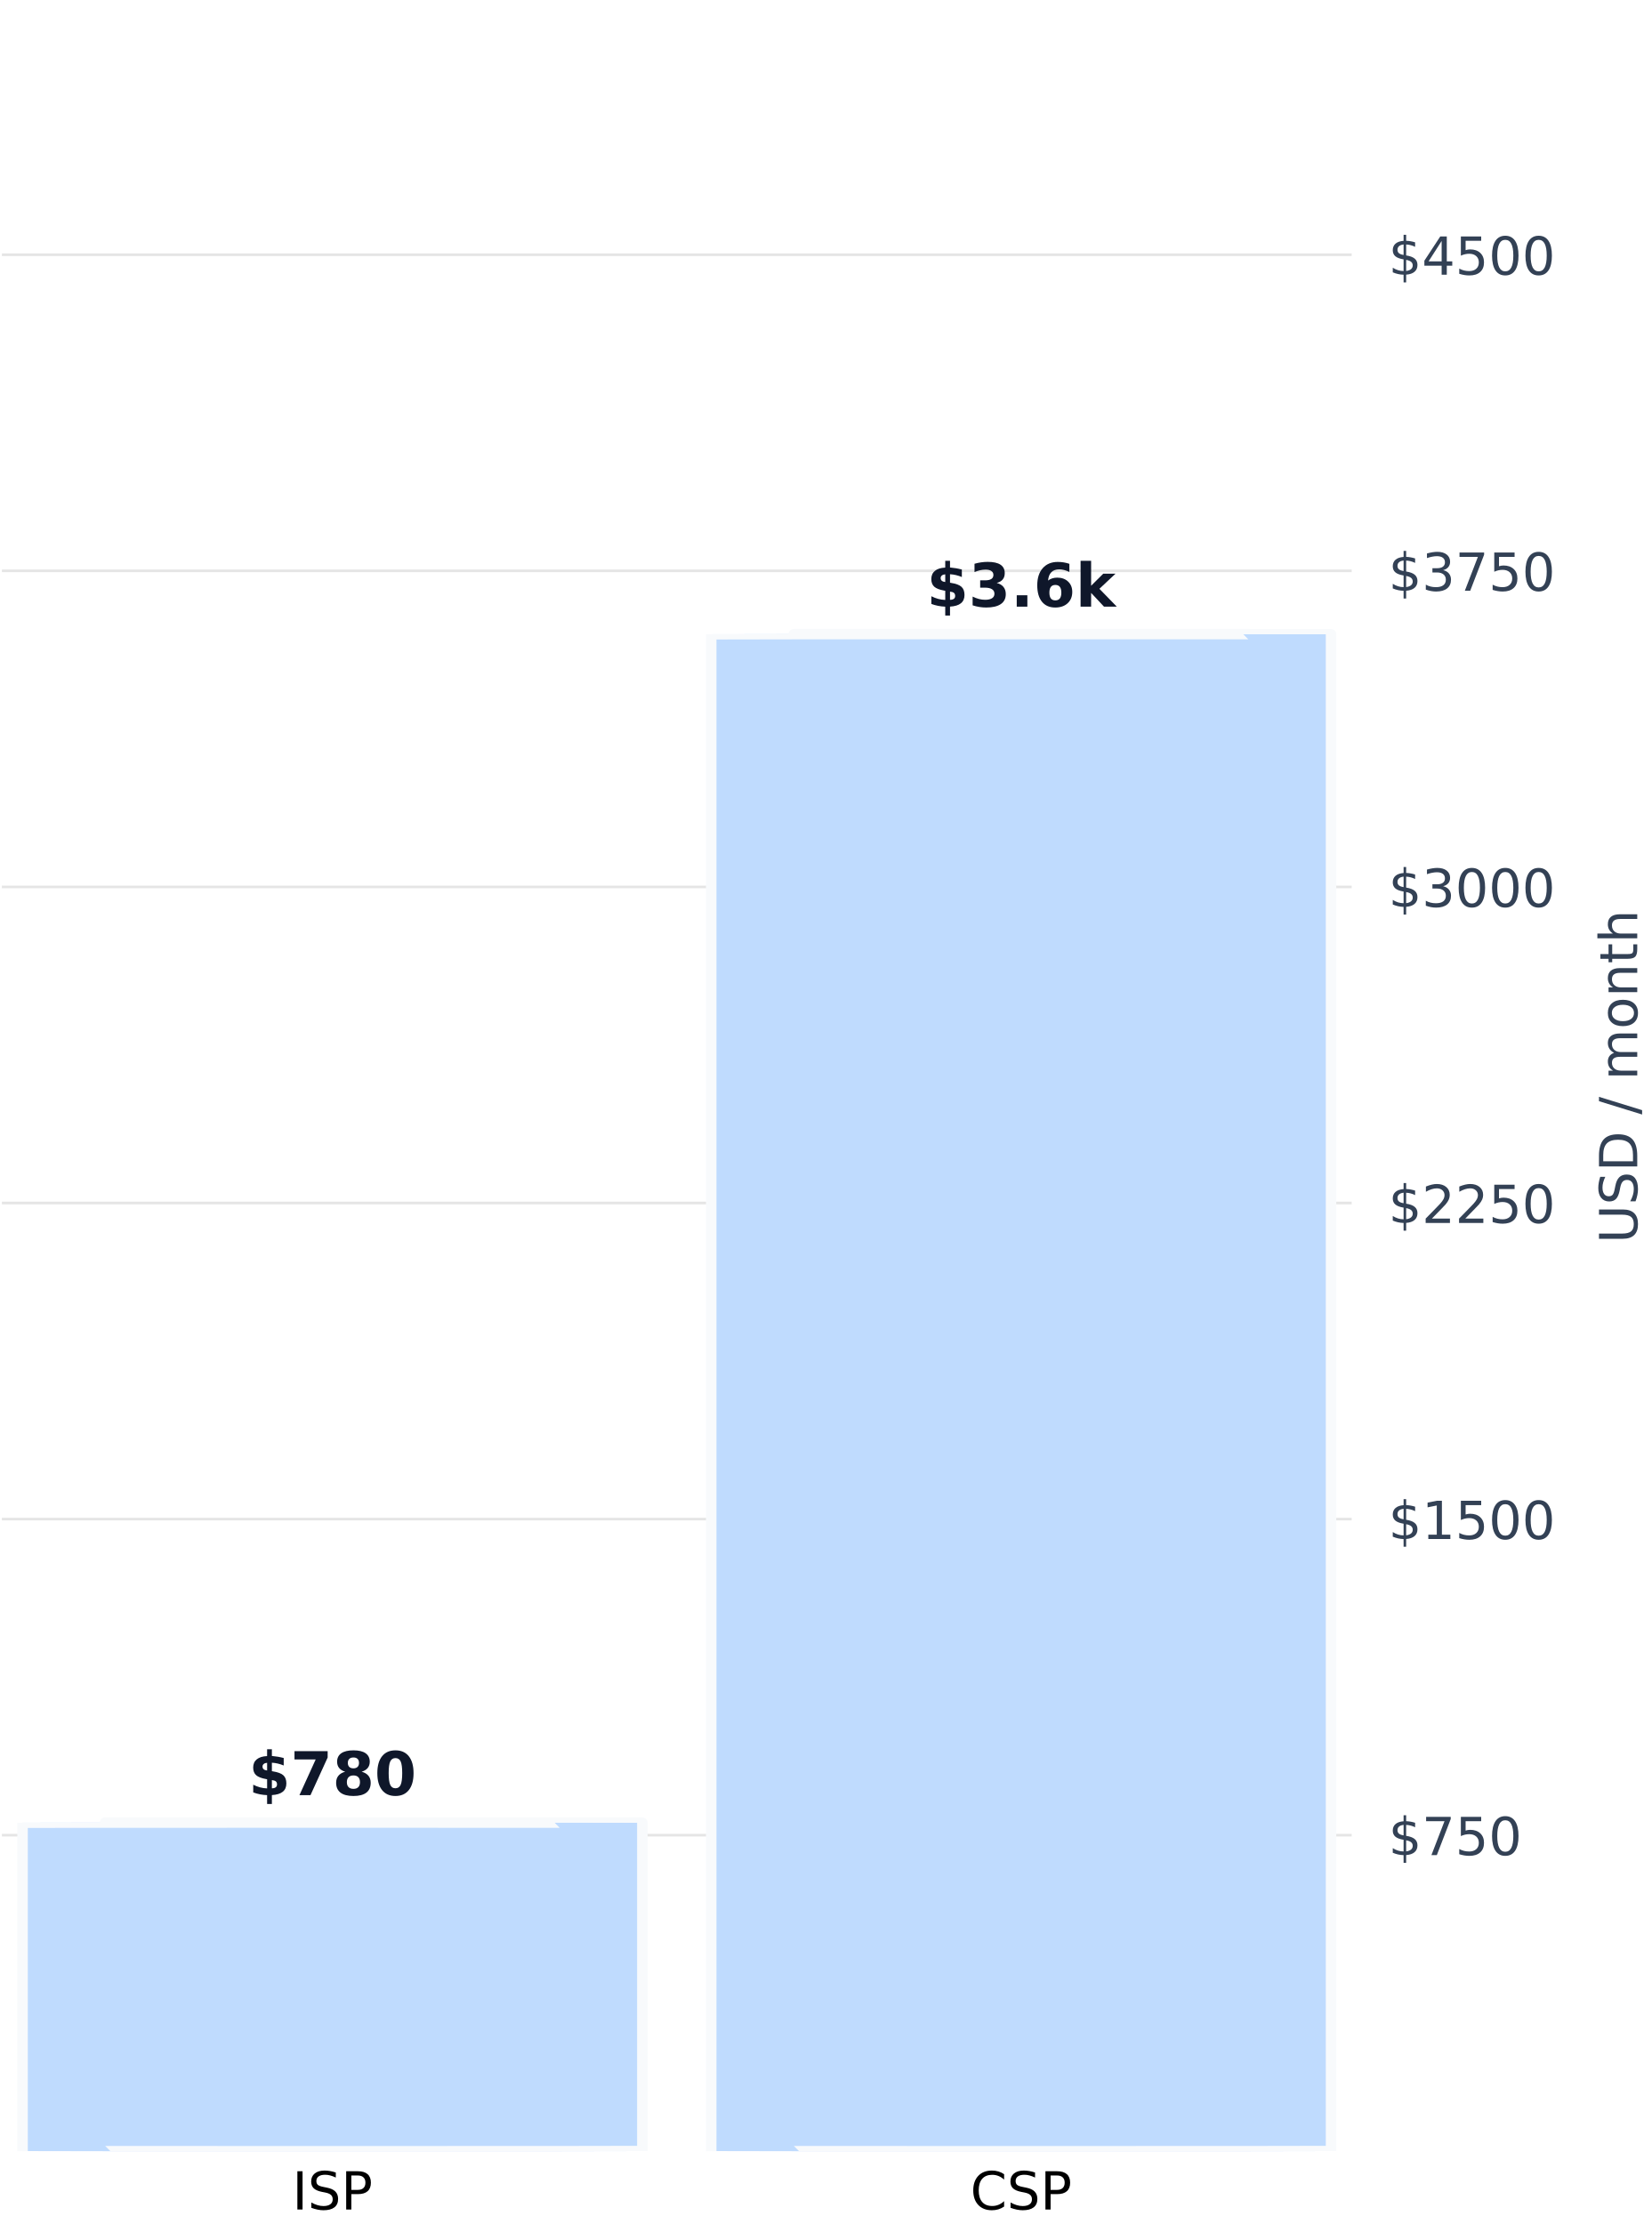
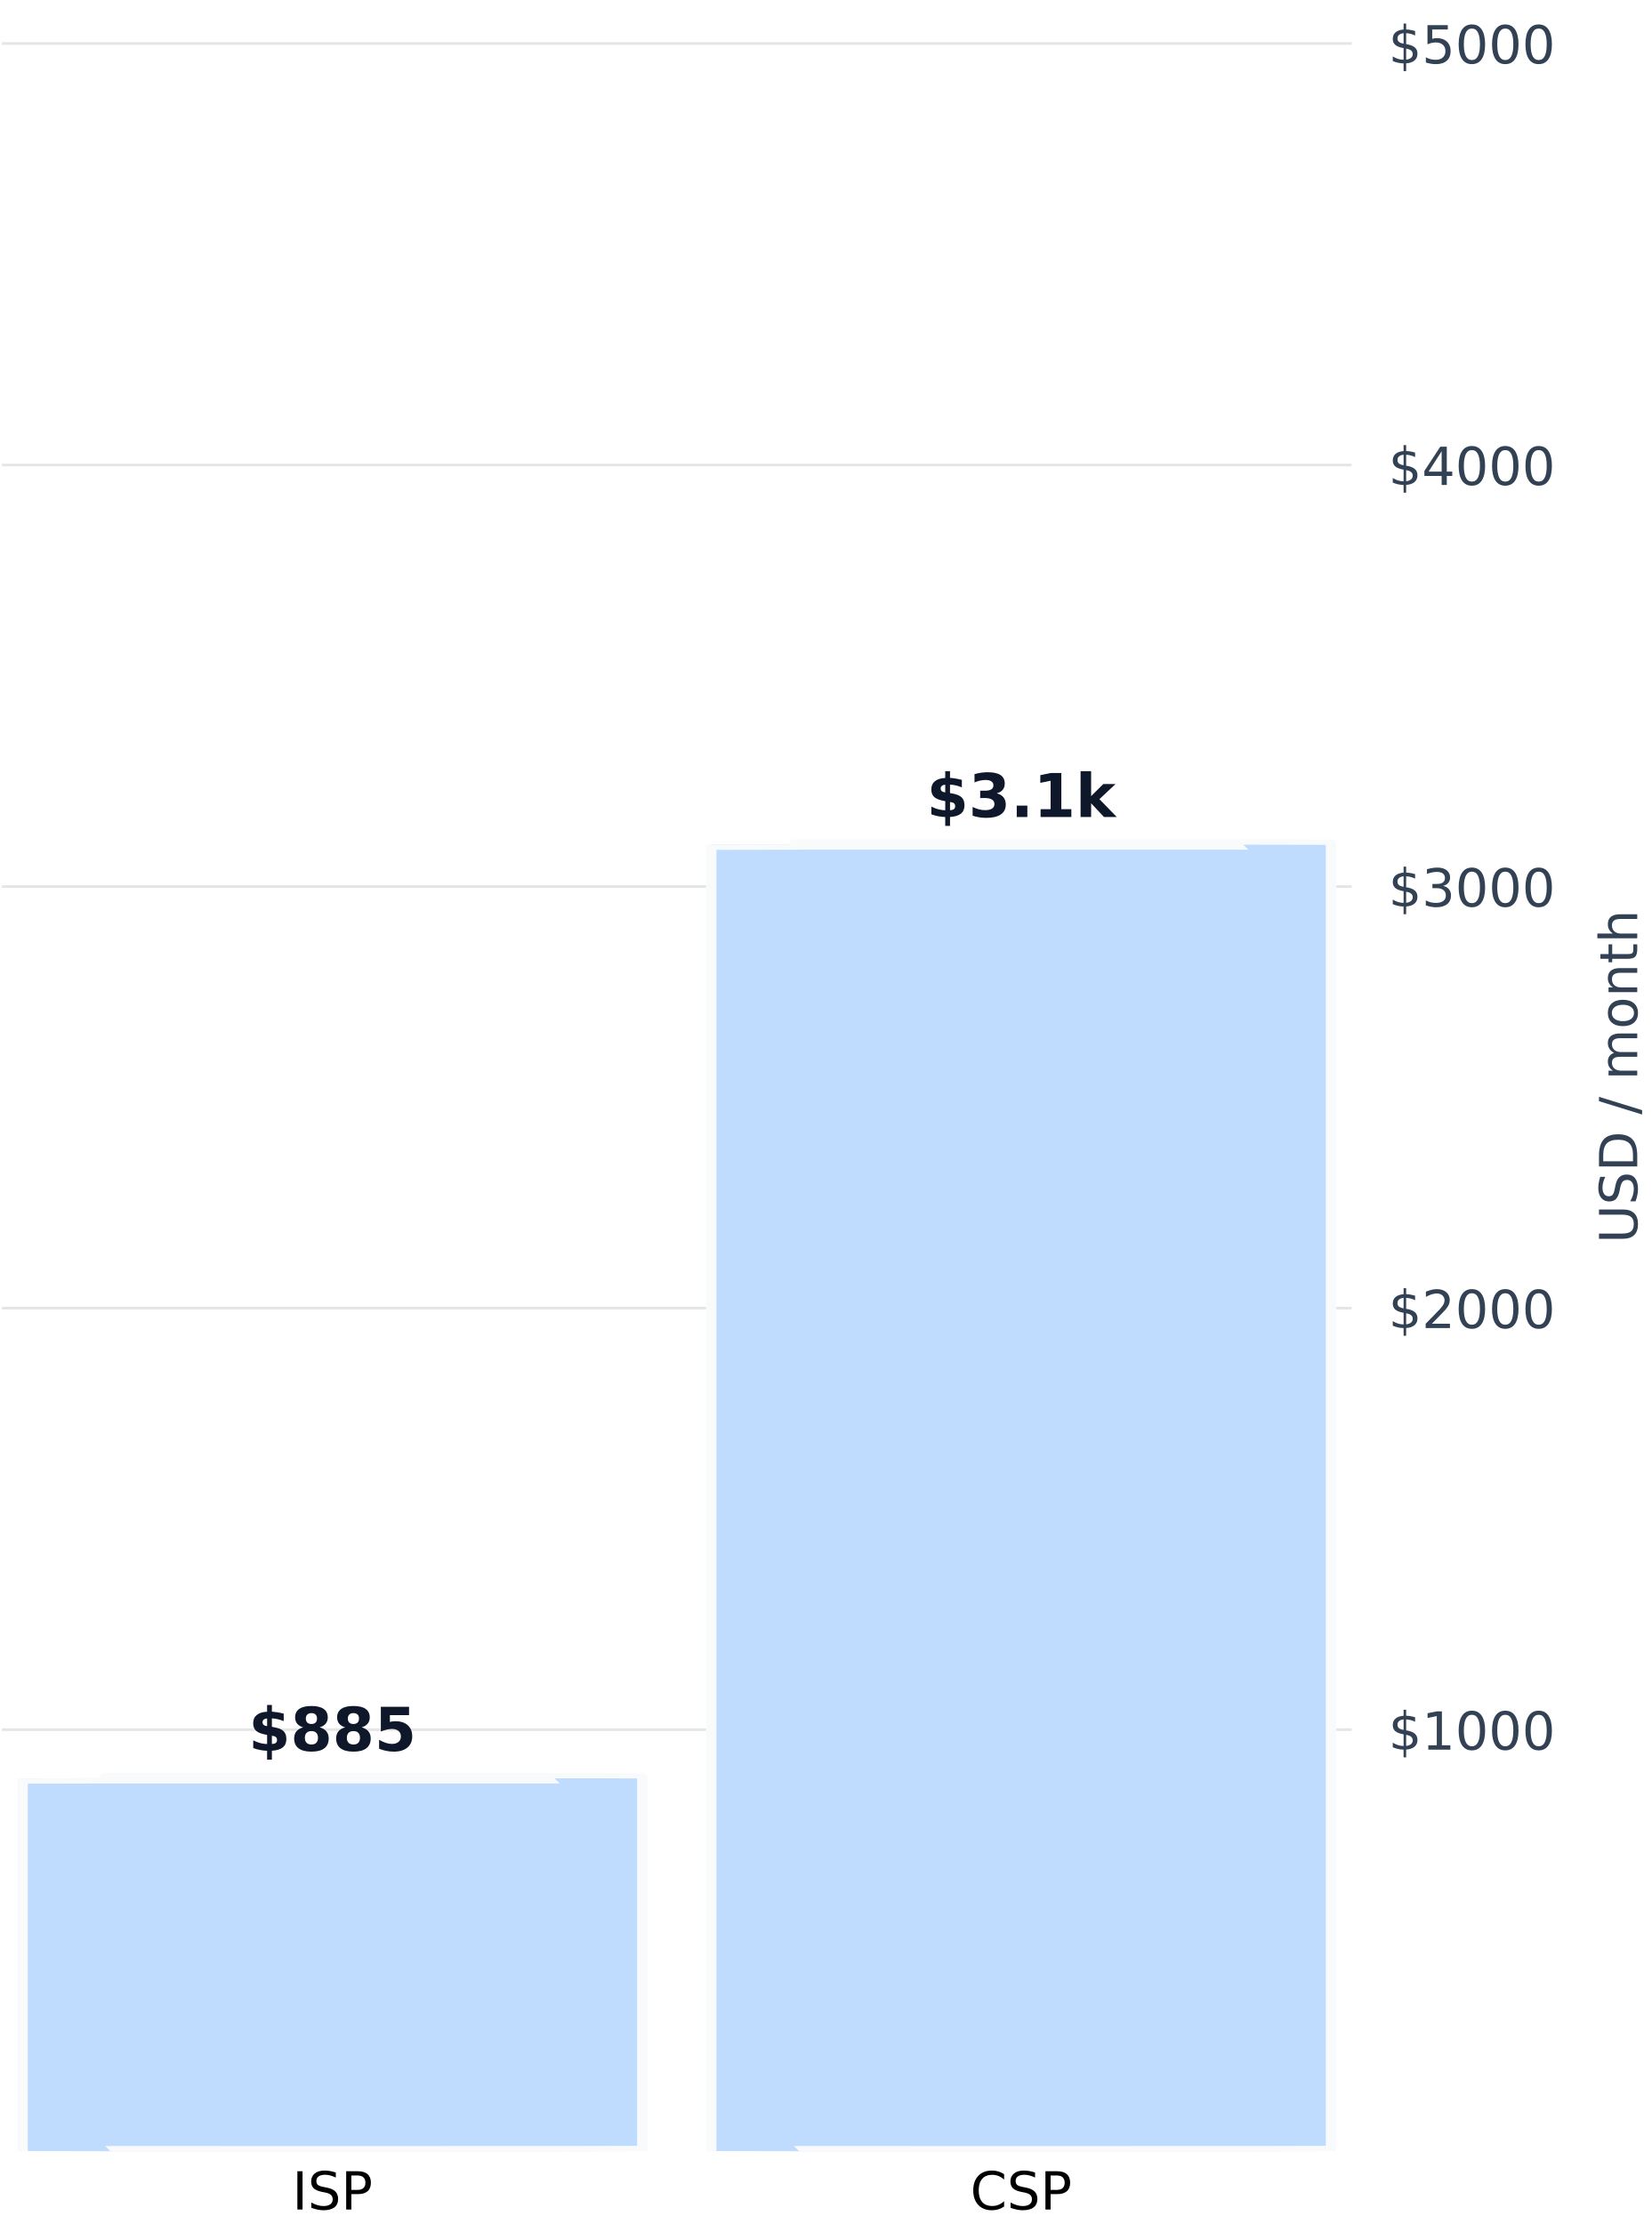
<svg xmlns="http://www.w3.org/2000/svg" xmlns:xlink="http://www.w3.org/1999/xlink" width="314.717pt" height="423.756pt" viewBox="0 0 314.717 423.756" version="1.1">
  <defs>
    <style type="text/css">*{stroke-linejoin: round; stroke-linecap: butt}</style>
  </defs>
  <g id="figure_1">
    <g id="patch_1">
      <path d="M 0 423.756  L 314.717 423.756  L 314.717 0  L 0 0  L 0 423.756  z " style="fill: none; opacity: 0" />
    </g>
    <g id="axes_1">
      <g id="patch_2">
        <path d="M 0.36 409.896  L 257.544 409.896  L 257.544 0.36  L 0.36 0.36  L 0.36 409.896  z " style="fill: none" />
      </g>
      <g id="matplotlib.axis_1">
        <g id="xtick_1">
          <g id="line2d_1" />
          <g id="text_1">
            <g transform="translate(55.67977 420.9937) scale(0.1 -0.1)">
              <defs>
                <path id="DejaVuSans-2c" d="M 628 4666  L 1259 4666  L 1259 0  L 628 0  L 628 4666  z " transform="scale(0.015625)" />
                <path id="DejaVuSans-36" d="M 3425 4513  L 3425 3897  Q 3066 4069 2747 4153  Q 2428 4238 2131 4238  Q 1616 4238 1336 4038  Q 1056 3838 1056 3469  Q 1056 3159 1242 3001  Q 1428 2844 1947 2747  L 2328 2669  Q 3034 2534 3370 2195  Q 3706 1856 3706 1288  Q 3706 609 3251 259  Q 2797 -91 1919 -91  Q 1588 -91 1214 -16  Q 841 59 441 206  L 441 856  Q 825 641 1194 531  Q 1563 422 1919 422  Q 2459 422 2753 634  Q 3047 847 3047 1241  Q 3047 1584 2836 1778  Q 2625 1972 2144 2069  L 1759 2144  Q 1053 2284 737 2584  Q 422 2884 422 3419  Q 422 4038 858 4394  Q 1294 4750 2059 4750  Q 2388 4750 2728 4690  Q 3069 4631 3425 4513  z " transform="scale(0.015625)" />
                <path id="DejaVuSans-33" d="M 1259 4147  L 1259 2394  L 2053 2394  Q 2494 2394 2734 2622  Q 2975 2850 2975 3272  Q 2975 3691 2734 3919  Q 2494 4147 2053 4147  L 1259 4147  z M 628 4666  L 2053 4666  Q 2838 4666 3239 4311  Q 3641 3956 3641 3272  Q 3641 2581 3239 2228  Q 2838 1875 2053 1875  L 1259 1875  L 1259 0  L 628 0  L 628 4666  z " transform="scale(0.015625)" />
              </defs>
              <use xlink:href="#DejaVuSans-2c" />
              <use xlink:href="#DejaVuSans-36" transform="translate(29.5 0)" />
              <use xlink:href="#DejaVuSans-33" transform="translate(92.98438 0)" />
            </g>
          </g>
        </g>
        <g id="xtick_2">
          <g id="line2d_2" />
          <g id="text_2">
            <g transform="translate(184.8797 420.9937) scale(0.1 -0.1)">
              <defs>
                <path id="DejaVuSans-26" d="M 4122 4306  L 4122 3641  Q 3803 3938 3442 4084  Q 3081 4231 2675 4231  Q 1875 4231 1450 3742  Q 1025 3253 1025 2328  Q 1025 1406 1450 917  Q 1875 428 2675 428  Q 3081 428 3442 575  Q 3803 722 4122 1019  L 4122 359  Q 3791 134 3420 21  Q 3050 -91 2638 -91  Q 1578 -91 968 557  Q 359 1206 359 2328  Q 359 3453 968 4101  Q 1578 4750 2638 4750  Q 3056 4750 3426 4639  Q 3797 4528 4122 4306  z " transform="scale(0.015625)" />
              </defs>
              <use xlink:href="#DejaVuSans-26" />
              <use xlink:href="#DejaVuSans-36" transform="translate(69.82812 0)" />
              <use xlink:href="#DejaVuSans-33" transform="translate(133.3125 0)" />
            </g>
          </g>
        </g>
      </g>
      <g id="matplotlib.axis_2">
        <g id="ytick_1">
          <g id="line2d_3">
-             <path d="M 0.36 349.67  L 257.544 349.67  " clip-path="url(#pee23ef750a)" style="fill: none; stroke: #808080; stroke-opacity: 0.2; stroke-width: 0.5; stroke-linecap: square" />
+             <path d="M 0.36 329.573  L 257.544 329.573  " clip-path="url(#p323d48c8b5)" style="fill: none; stroke: #808080; stroke-opacity: 0.2; stroke-width: 0.5; stroke-linecap: square" />
          </g>
          <g id="text_3">
-             <g style="fill: #334155" transform="translate(264.544 353.4693) scale(0.1 -0.1)">
+             <g style="fill: #334155" transform="translate(264.544 333.372) scale(0.1 -0.1)">
              <defs>
                <path id="DejaVuSans-7" d="M 2163 -941  L 1850 -941  L 1847 0  Q 1519 6 1191 76  Q 863 147 531 288  L 531 850  Q 850 650 1176 548  Q 1503 447 1850 444  L 1850 1869  Q 1159 1981 845 2250  Q 531 2519 531 2988  Q 531 3497 872 3790  Q 1213 4084 1850 4128  L 1850 4863  L 2163 4863  L 2163 4138  Q 2453 4125 2725 4076  Q 2997 4028 3256 3944  L 3256 3397  Q 2997 3528 2723 3600  Q 2450 3672 2163 3684  L 2163 2350  Q 2872 2241 3206 1959  Q 3541 1678 3541 1191  Q 3541 663 3186 358  Q 2831 53 2163 6  L 2163 -941  z M 1850 2406  L 1850 3688  Q 1488 3647 1297 3481  Q 1106 3316 1106 3041  Q 1106 2772 1282 2622  Q 1459 2472 1850 2406  z M 2163 1806  L 2163 453  Q 2559 506 2761 678  Q 2963 850 2963 1131  Q 2963 1406 2770 1568  Q 2578 1731 2163 1806  z " transform="scale(0.015625)" />
-                 <path id="DejaVuSans-1a" d="M 525 4666  L 3525 4666  L 3525 4397  L 1831 0  L 1172 0  L 2766 4134  L 525 4134  L 525 4666  z " transform="scale(0.015625)" />
-                 <path id="DejaVuSans-18" d="M 691 4666  L 3169 4666  L 3169 4134  L 1269 4134  L 1269 2991  Q 1406 3038 1543 3061  Q 1681 3084 1819 3084  Q 2600 3084 3056 2656  Q 3513 2228 3513 1497  Q 3513 744 3044 326  Q 2575 -91 1722 -91  Q 1428 -91 1123 -41  Q 819 9 494 109  L 494 744  Q 775 591 1075 516  Q 1375 441 1709 441  Q 2250 441 2565 725  Q 2881 1009 2881 1497  Q 2881 1984 2565 2268  Q 2250 2553 1709 2553  Q 1456 2553 1204 2497  Q 953 2441 691 2322  L 691 4666  z " transform="scale(0.015625)" />
+                 <path id="DejaVuSans-14" d="M 794 531  L 1825 531  L 1825 4091  L 703 3866  L 703 4441  L 1819 4666  L 2450 4666  L 2450 531  L 3481 531  L 3481 0  L 794 0  L 794 531  z " transform="scale(0.015625)" />
                <path id="DejaVuSans-13" d="M 2034 4250  Q 1547 4250 1301 3770  Q 1056 3291 1056 2328  Q 1056 1369 1301 889  Q 1547 409 2034 409  Q 2525 409 2770 889  Q 3016 1369 3016 2328  Q 3016 3291 2770 3770  Q 2525 4250 2034 4250  z M 2034 4750  Q 2819 4750 3233 4129  Q 3647 3509 3647 2328  Q 3647 1150 3233 529  Q 2819 -91 2034 -91  Q 1250 -91 836 529  Q 422 1150 422 2328  Q 422 3509 836 4129  Q 1250 4750 2034 4750  z " transform="scale(0.015625)" />
              </defs>
              <use xlink:href="#DejaVuSans-7" />
-               <use xlink:href="#DejaVuSans-1a" transform="translate(63.625 0)" />
-               <use xlink:href="#DejaVuSans-18" transform="translate(127.25 0)" />
+               <use xlink:href="#DejaVuSans-14" transform="translate(63.625 0)" />
+               <use xlink:href="#DejaVuSans-13" transform="translate(127.25 0)" />
              <use xlink:href="#DejaVuSans-13" transform="translate(190.875 0)" />
+               <use xlink:href="#DejaVuSans-13" transform="translate(254.5 0)" />
            </g>
          </g>
        </g>
        <g id="ytick_2">
          <g id="line2d_4">
-             <path d="M 0.36 289.444  L 257.544 289.444  " clip-path="url(#pee23ef750a)" style="fill: none; stroke: #808080; stroke-opacity: 0.2; stroke-width: 0.5; stroke-linecap: square" />
+             <path d="M 0.36 249.25  L 257.544 249.25  " clip-path="url(#p323d48c8b5)" style="fill: none; stroke: #808080; stroke-opacity: 0.2; stroke-width: 0.5; stroke-linecap: square" />
          </g>
          <g id="text_4">
-             <g style="fill: #334155" transform="translate(264.544 293.2435) scale(0.1 -0.1)">
+             <g style="fill: #334155" transform="translate(264.544 253.0488) scale(0.1 -0.1)">
              <defs>
-                 <path id="DejaVuSans-14" d="M 794 531  L 1825 531  L 1825 4091  L 703 3866  L 703 4441  L 1819 4666  L 2450 4666  L 2450 531  L 3481 531  L 3481 0  L 794 0  L 794 531  z " transform="scale(0.015625)" />
+                 <path id="DejaVuSans-15" d="M 1228 531  L 3431 531  L 3431 0  L 469 0  L 469 531  Q 828 903 1448 1529  Q 2069 2156 2228 2338  Q 2531 2678 2651 2914  Q 2772 3150 2772 3378  Q 2772 3750 2511 3984  Q 2250 4219 1831 4219  Q 1534 4219 1204 4116  Q 875 4013 500 3803  L 500 4441  Q 881 4594 1212 4672  Q 1544 4750 1819 4750  Q 2544 4750 2975 4387  Q 3406 4025 3406 3419  Q 3406 3131 3298 2873  Q 3191 2616 2906 2266  Q 2828 2175 2409 1742  Q 1991 1309 1228 531  z " transform="scale(0.015625)" />
              </defs>
              <use xlink:href="#DejaVuSans-7" />
-               <use xlink:href="#DejaVuSans-14" transform="translate(63.625 0)" />
-               <use xlink:href="#DejaVuSans-18" transform="translate(127.25 0)" />
+               <use xlink:href="#DejaVuSans-15" transform="translate(63.625 0)" />
+               <use xlink:href="#DejaVuSans-13" transform="translate(127.25 0)" />
              <use xlink:href="#DejaVuSans-13" transform="translate(190.875 0)" />
              <use xlink:href="#DejaVuSans-13" transform="translate(254.5 0)" />
            </g>
          </g>
        </g>
        <g id="ytick_3">
          <g id="line2d_5">
-             <path d="M 0.36 229.218  L 257.544 229.218  " clip-path="url(#pee23ef750a)" style="fill: none; stroke: #808080; stroke-opacity: 0.2; stroke-width: 0.5; stroke-linecap: square" />
+             <path d="M 0.36 168.926  L 257.544 168.926  " clip-path="url(#p323d48c8b5)" style="fill: none; stroke: #808080; stroke-opacity: 0.2; stroke-width: 0.5; stroke-linecap: square" />
          </g>
          <g id="text_5">
-             <g style="fill: #334155" transform="translate(264.544 233.0176) scale(0.1 -0.1)">
-               <defs>
-                 <path id="DejaVuSans-15" d="M 1228 531  L 3431 531  L 3431 0  L 469 0  L 469 531  Q 828 903 1448 1529  Q 2069 2156 2228 2338  Q 2531 2678 2651 2914  Q 2772 3150 2772 3378  Q 2772 3750 2511 3984  Q 2250 4219 1831 4219  Q 1534 4219 1204 4116  Q 875 4013 500 3803  L 500 4441  Q 881 4594 1212 4672  Q 1544 4750 1819 4750  Q 2544 4750 2975 4387  Q 3406 4025 3406 3419  Q 3406 3131 3298 2873  Q 3191 2616 2906 2266  Q 2828 2175 2409 1742  Q 1991 1309 1228 531  z " transform="scale(0.015625)" />
-               </defs>
-               <use xlink:href="#DejaVuSans-7" />
-               <use xlink:href="#DejaVuSans-15" transform="translate(63.625 0)" />
-               <use xlink:href="#DejaVuSans-15" transform="translate(127.25 0)" />
-               <use xlink:href="#DejaVuSans-18" transform="translate(190.875 0)" />
-               <use xlink:href="#DejaVuSans-13" transform="translate(254.5 0)" />
-             </g>
-           </g>
-         </g>
-         <g id="ytick_4">
-           <g id="line2d_6">
-             <path d="M 0.36 168.992  L 257.544 168.992  " clip-path="url(#pee23ef750a)" style="fill: none; stroke: #808080; stroke-opacity: 0.2; stroke-width: 0.5; stroke-linecap: square" />
-           </g>
-           <g id="text_6">
-             <g style="fill: #334155" transform="translate(264.544 172.7917) scale(0.1 -0.1)">
+             <g style="fill: #334155" transform="translate(264.544 172.7255) scale(0.1 -0.1)">
              <defs>
                <path id="DejaVuSans-16" d="M 2597 2516  Q 3050 2419 3304 2112  Q 3559 1806 3559 1356  Q 3559 666 3084 287  Q 2609 -91 1734 -91  Q 1441 -91 1130 -33  Q 819 25 488 141  L 488 750  Q 750 597 1062 519  Q 1375 441 1716 441  Q 2309 441 2620 675  Q 2931 909 2931 1356  Q 2931 1769 2642 2001  Q 2353 2234 1838 2234  L 1294 2234  L 1294 2753  L 1863 2753  Q 2328 2753 2575 2939  Q 2822 3125 2822 3475  Q 2822 3834 2567 4026  Q 2313 4219 1838 4219  Q 1578 4219 1281 4162  Q 984 4106 628 3988  L 628 4550  Q 988 4650 1302 4700  Q 1616 4750 1894 4750  Q 2613 4750 3031 4423  Q 3450 4097 3450 3541  Q 3450 3153 3228 2886  Q 3006 2619 2597 2516  z " transform="scale(0.015625)" />
              </defs>
              <use xlink:href="#DejaVuSans-7" />
              <use xlink:href="#DejaVuSans-16" transform="translate(63.625 0)" />
              <use xlink:href="#DejaVuSans-13" transform="translate(127.25 0)" />
              <use xlink:href="#DejaVuSans-13" transform="translate(190.875 0)" />
              <use xlink:href="#DejaVuSans-13" transform="translate(254.5 0)" />
            </g>
          </g>
        </g>
-         <g id="ytick_5">
-           <g id="line2d_7">
-             <path d="M 0.36 108.767  L 257.544 108.767  " clip-path="url(#pee23ef750a)" style="fill: none; stroke: #808080; stroke-opacity: 0.2; stroke-width: 0.5; stroke-linecap: square" />
+         <g id="ytick_4">
+           <g id="line2d_6">
+             <path d="M 0.36 88.603  L 257.544 88.603  " clip-path="url(#p323d48c8b5)" style="fill: none; stroke: #808080; stroke-opacity: 0.2; stroke-width: 0.5; stroke-linecap: square" />
          </g>
-           <g id="text_7">
-             <g style="fill: #334155" transform="translate(264.544 112.5658) scale(0.1 -0.1)">
-               <use xlink:href="#DejaVuSans-7" />
-               <use xlink:href="#DejaVuSans-16" transform="translate(63.625 0)" />
-               <use xlink:href="#DejaVuSans-1a" transform="translate(127.25 0)" />
-               <use xlink:href="#DejaVuSans-18" transform="translate(190.875 0)" />
-               <use xlink:href="#DejaVuSans-13" transform="translate(254.5 0)" />
-             </g>
-           </g>
-         </g>
-         <g id="ytick_6">
-           <g id="line2d_8">
-             <path d="M 0.36 48.541  L 257.544 48.541  " clip-path="url(#pee23ef750a)" style="fill: none; stroke: #808080; stroke-opacity: 0.2; stroke-width: 0.5; stroke-linecap: square" />
-           </g>
-           <g id="text_8">
-             <g style="fill: #334155" transform="translate(264.544 52.33993) scale(0.1 -0.1)">
+           <g id="text_6">
+             <g style="fill: #334155" transform="translate(264.544 92.40232) scale(0.1 -0.1)">
              <defs>
                <path id="DejaVuSans-17" d="M 2419 4116  L 825 1625  L 2419 1625  L 2419 4116  z M 2253 4666  L 3047 4666  L 3047 1625  L 3713 1625  L 3713 1100  L 3047 1100  L 3047 0  L 2419 0  L 2419 1100  L 313 1100  L 313 1709  L 2253 4666  z " transform="scale(0.015625)" />
              </defs>
              <use xlink:href="#DejaVuSans-7" />
              <use xlink:href="#DejaVuSans-17" transform="translate(63.625 0)" />
-               <use xlink:href="#DejaVuSans-18" transform="translate(127.25 0)" />
+               <use xlink:href="#DejaVuSans-13" transform="translate(127.25 0)" />
              <use xlink:href="#DejaVuSans-13" transform="translate(190.875 0)" />
              <use xlink:href="#DejaVuSans-13" transform="translate(254.5 0)" />
            </g>
          </g>
        </g>
-         <g id="text_9">
+         <g id="ytick_5">
+           <g id="line2d_7">
+             <path d="M 0.36 8.28  L 257.544 8.28  " clip-path="url(#p323d48c8b5)" style="fill: none; stroke: #808080; stroke-opacity: 0.2; stroke-width: 0.5; stroke-linecap: square" />
+           </g>
+           <g id="text_7">
+             <g style="fill: #334155" transform="translate(264.544 12.07909) scale(0.1 -0.1)">
+               <defs>
+                 <path id="DejaVuSans-18" d="M 691 4666  L 3169 4666  L 3169 4134  L 1269 4134  L 1269 2991  Q 1406 3038 1543 3061  Q 1681 3084 1819 3084  Q 2600 3084 3056 2656  Q 3513 2228 3513 1497  Q 3513 744 3044 326  Q 2575 -91 1722 -91  Q 1428 -91 1123 -41  Q 819 9 494 109  L 494 744  Q 775 591 1075 516  Q 1375 441 1709 441  Q 2250 441 2565 725  Q 2881 1009 2881 1497  Q 2881 1984 2565 2268  Q 2250 2553 1709 2553  Q 1456 2553 1204 2497  Q 953 2441 691 2322  L 691 4666  z " transform="scale(0.015625)" />
+               </defs>
+               <use xlink:href="#DejaVuSans-7" />
+               <use xlink:href="#DejaVuSans-18" transform="translate(63.625 0)" />
+               <use xlink:href="#DejaVuSans-13" transform="translate(127.25 0)" />
+               <use xlink:href="#DejaVuSans-13" transform="translate(190.875 0)" />
+               <use xlink:href="#DejaVuSans-13" transform="translate(254.5 0)" />
+             </g>
+           </g>
+         </g>
+         <g id="text_8">
          <g style="fill: #334155" transform="translate(311.9549 236.9014) rotate(-90) scale(0.1 -0.1)">
            <defs>
              <path id="DejaVuSans-38" d="M 556 4666  L 1191 4666  L 1191 1831  Q 1191 1081 1462 751  Q 1734 422 2344 422  Q 2950 422 3222 751  Q 3494 1081 3494 1831  L 3494 4666  L 4128 4666  L 4128 1753  Q 4128 841 3676 375  Q 3225 -91 2344 -91  Q 1459 -91 1007 375  Q 556 841 556 1753  L 556 4666  z " transform="scale(0.015625)" />
              <path id="DejaVuSans-27" d="M 1259 4147  L 1259 519  L 2022 519  Q 2988 519 3436 956  Q 3884 1394 3884 2338  Q 3884 3275 3436 3711  Q 2988 4147 2022 4147  L 1259 4147  z M 628 4666  L 1925 4666  Q 3281 4666 3915 4102  Q 4550 3538 4550 2338  Q 4550 1131 3912 565  Q 3275 0 1925 0  L 628 0  L 628 4666  z " transform="scale(0.015625)" />
              <path id="DejaVuSans-3" transform="scale(0.015625)" />
              <path id="DejaVuSans-12" d="M 1625 4666  L 2156 4666  L 531 -594  L 0 -594  L 1625 4666  z " transform="scale(0.015625)" />
              <path id="DejaVuSans-50" d="M 3328 2828  Q 3544 3216 3844 3400  Q 4144 3584 4550 3584  Q 5097 3584 5394 3201  Q 5691 2819 5691 2113  L 5691 0  L 5113 0  L 5113 2094  Q 5113 2597 4934 2840  Q 4756 3084 4391 3084  Q 3944 3084 3684 2787  Q 3425 2491 3425 1978  L 3425 0  L 2847 0  L 2847 2094  Q 2847 2600 2669 2842  Q 2491 3084 2119 3084  Q 1678 3084 1418 2786  Q 1159 2488 1159 1978  L 1159 0  L 581 0  L 581 3500  L 1159 3500  L 1159 2956  Q 1356 3278 1631 3431  Q 1906 3584 2284 3584  Q 2666 3584 2933 3390  Q 3200 3197 3328 2828  z " transform="scale(0.015625)" />
              <path id="DejaVuSans-52" d="M 1959 3097  Q 1497 3097 1228 2736  Q 959 2375 959 1747  Q 959 1119 1226 758  Q 1494 397 1959 397  Q 2419 397 2687 759  Q 2956 1122 2956 1747  Q 2956 2369 2687 2733  Q 2419 3097 1959 3097  z M 1959 3584  Q 2709 3584 3137 3096  Q 3566 2609 3566 1747  Q 3566 888 3137 398  Q 2709 -91 1959 -91  Q 1206 -91 779 398  Q 353 888 353 1747  Q 353 2609 779 3096  Q 1206 3584 1959 3584  z " transform="scale(0.015625)" />
              <path id="DejaVuSans-51" d="M 3513 2113  L 3513 0  L 2938 0  L 2938 2094  Q 2938 2591 2744 2837  Q 2550 3084 2163 3084  Q 1697 3084 1428 2787  Q 1159 2491 1159 1978  L 1159 0  L 581 0  L 581 3500  L 1159 3500  L 1159 2956  Q 1366 3272 1645 3428  Q 1925 3584 2291 3584  Q 2894 3584 3203 3211  Q 3513 2838 3513 2113  z " transform="scale(0.015625)" />
              <path id="DejaVuSans-57" d="M 1172 4494  L 1172 3500  L 2356 3500  L 2356 3053  L 1172 3053  L 1172 1153  Q 1172 725 1289 603  Q 1406 481 1766 481  L 2356 481  L 2356 0  L 1766 0  Q 1100 0 847 248  Q 594 497 594 1153  L 594 3053  L 172 3053  L 172 3500  L 594 3500  L 594 4494  L 1172 4494  z " transform="scale(0.015625)" />
              <path id="DejaVuSans-4b" d="M 3513 2113  L 3513 0  L 2938 0  L 2938 2094  Q 2938 2591 2744 2837  Q 2550 3084 2163 3084  Q 1697 3084 1428 2787  Q 1159 2491 1159 1978  L 1159 0  L 581 0  L 581 4863  L 1159 4863  L 1159 2956  Q 1366 3272 1645 3428  Q 1925 3584 2291 3584  Q 2894 3584 3203 3211  Q 3513 2838 3513 2113  z " transform="scale(0.015625)" />
            </defs>
            <use xlink:href="#DejaVuSans-38" />
            <use xlink:href="#DejaVuSans-36" transform="translate(73.1875 0)" />
            <use xlink:href="#DejaVuSans-27" transform="translate(136.6719 0)" />
            <use xlink:href="#DejaVuSans-3" transform="translate(213.6719 0)" />
            <use xlink:href="#DejaVuSans-12" transform="translate(245.4531 0)" />
            <use xlink:href="#DejaVuSans-3" transform="translate(279.1406 0)" />
            <use xlink:href="#DejaVuSans-50" transform="translate(310.9219 0)" />
            <use xlink:href="#DejaVuSans-52" transform="translate(408.3281 0)" />
            <use xlink:href="#DejaVuSans-51" transform="translate(469.5156 0)" />
            <use xlink:href="#DejaVuSans-57" transform="translate(532.8906 0)" />
            <use xlink:href="#DejaVuSans-4b" transform="translate(572.0938 0)" />
          </g>
        </g>
      </g>
      <g id="patch_3">
-         <path d="M 67.28 409.896  L 59.407 409.896  Q 122.391 409.896 122.391 409.857  L 122.391 347.3  Q 122.391 347.261 59.407 347.261  L 67.28 347.261  Q 4.296 347.261 4.296 347.3  L 4.296 409.857  Q 4.296 409.896 67.28 409.896  z " clip-path="url(#pee23ef750a)" style="fill: #bfdbfe; stroke: #f8fafc; stroke-width: 2; stroke-linejoin: miter" />
+         <path d="M 67.28 409.896  L 59.407 409.896  Q 122.391 409.896 122.391 409.857  L 122.391 338.849  Q 122.391 338.81 59.407 338.81  L 67.28 338.81  Q 4.296 338.81 4.296 338.849  L 4.296 409.857  Q 4.296 409.896 67.28 409.896  z " clip-path="url(#p323d48c8b5)" style="fill: #bfdbfe; stroke: #f8fafc; stroke-width: 2; stroke-linejoin: miter" />
      </g>
      <g id="patch_4">
-         <path d="M 198.497 409.896  L 190.624 409.896  Q 253.608 409.896 253.608 409.857  L 253.608 120.85  Q 253.608 120.812 190.624 120.812  L 198.497 120.812  Q 135.513 120.812 135.513 120.85  L 135.513 409.857  Q 135.513 409.896 198.497 409.896  z " clip-path="url(#pee23ef750a)" style="fill: #bfdbfe; stroke: #f8fafc; stroke-width: 2; stroke-linejoin: miter" />
+         <path d="M 198.497 409.896  L 190.624 409.896  Q 253.608 409.896 253.608 409.857  L 253.608 160.933  Q 253.608 160.894 190.624 160.894  L 198.497 160.894  Q 135.513 160.894 135.513 160.933  L 135.513 409.857  Q 135.513 409.896 198.497 409.896  z " clip-path="url(#p323d48c8b5)" style="fill: #bfdbfe; stroke: #f8fafc; stroke-width: 2; stroke-linejoin: miter" />
+       </g>
+       <g id="text_9">
+         <g style="fill: #0f172a" transform="translate(47.34087 333.59) scale(0.115 -0.115)">
+           <defs>
+             <path id="DejaVuSans-Bold-7" d="M 2484 -941  L 1978 -941  L 1975 0  Q 1584 16 1218 87  Q 853 159 506 288  L 506 1106  Q 866 922 1233 823  Q 1600 725 1978 713  L 1978 1684  L 1875 1703  Q 1128 1834 814 2115  Q 500 2397 500 2925  Q 500 3484 883 3798  Q 1266 4113 1975 4141  L 1978 4863  L 2484 4863  L 2484 4153  Q 2797 4128 3109 4075  Q 3422 4022 3738 3938  L 3738 3144  Q 3425 3275 3112 3348  Q 2800 3422 2484 3438  L 2484 2541  L 2584 2522  Q 3378 2397 3698 2105  Q 4019 1813 4019 1241  Q 4019 666 3637 358  Q 3256 50 2484 6  L 2484 -941  z M 1978 2613  L 1978 3428  Q 1756 3416 1623 3308  Q 1491 3200 1491 3034  Q 1491 2850 1612 2745  Q 1734 2641 1978 2613  z M 2484 1594  L 2484 725  Q 2756 728 2892 831  Q 3028 934 3028 1141  Q 3028 1353 2903 1458  Q 2778 1563 2484 1594  z " transform="scale(0.015625)" />
+             <path id="DejaVuSans-Bold-1b" d="M 2228 2088  Q 1891 2088 1709 1903  Q 1528 1719 1528 1375  Q 1528 1031 1709 848  Q 1891 666 2228 666  Q 2563 666 2741 848  Q 2919 1031 2919 1375  Q 2919 1722 2741 1905  Q 2563 2088 2228 2088  z M 1350 2484  Q 925 2613 709 2878  Q 494 3144 494 3541  Q 494 4131 934 4440  Q 1375 4750 2228 4750  Q 3075 4750 3515 4442  Q 3956 4134 3956 3541  Q 3956 3144 3739 2878  Q 3522 2613 3097 2484  Q 3572 2353 3814 2058  Q 4056 1763 4056 1313  Q 4056 619 3595 264  Q 3134 -91 2228 -91  Q 1319 -91 855 264  Q 391 619 391 1313  Q 391 1763 633 2058  Q 875 2353 1350 2484  z M 1631 3419  Q 1631 3141 1786 2991  Q 1941 2841 2228 2841  Q 2509 2841 2662 2991  Q 2816 3141 2816 3419  Q 2816 3697 2662 3845  Q 2509 3994 2228 3994  Q 1941 3994 1786 3844  Q 1631 3694 1631 3419  z " transform="scale(0.015625)" />
+             <path id="DejaVuSans-Bold-18" d="M 678 4666  L 3669 4666  L 3669 3781  L 1638 3781  L 1638 3059  Q 1775 3097 1914 3117  Q 2053 3138 2203 3138  Q 3056 3138 3531 2711  Q 4006 2284 4006 1522  Q 4006 766 3489 337  Q 2972 -91 2053 -91  Q 1656 -91 1267 -14  Q 878 63 494 219  L 494 1166  Q 875 947 1217 837  Q 1559 728 1863 728  Q 2300 728 2551 942  Q 2803 1156 2803 1522  Q 2803 1891 2551 2103  Q 2300 2316 1863 2316  Q 1603 2316 1309 2248  Q 1016 2181 678 2041  L 678 4666  z " transform="scale(0.015625)" />
+           </defs>
+           <use xlink:href="#DejaVuSans-Bold-7" />
+           <use xlink:href="#DejaVuSans-Bold-1b" transform="translate(69.57812 0)" />
+           <use xlink:href="#DejaVuSans-Bold-1b" transform="translate(139.1562 0)" />
+           <use xlink:href="#DejaVuSans-Bold-18" transform="translate(208.7344 0)" />
+         </g>
      </g>
      <g id="text_10">
-         <g style="fill: #0f172a" transform="translate(47.34087 342.0412) scale(0.115 -0.115)">
-           <defs>
-             <path id="DejaVuSans-Bold-7" d="M 2484 -941  L 1978 -941  L 1975 0  Q 1584 16 1218 87  Q 853 159 506 288  L 506 1106  Q 866 922 1233 823  Q 1600 725 1978 713  L 1978 1684  L 1875 1703  Q 1128 1834 814 2115  Q 500 2397 500 2925  Q 500 3484 883 3798  Q 1266 4113 1975 4141  L 1978 4863  L 2484 4863  L 2484 4153  Q 2797 4128 3109 4075  Q 3422 4022 3738 3938  L 3738 3144  Q 3425 3275 3112 3348  Q 2800 3422 2484 3438  L 2484 2541  L 2584 2522  Q 3378 2397 3698 2105  Q 4019 1813 4019 1241  Q 4019 666 3637 358  Q 3256 50 2484 6  L 2484 -941  z M 1978 2613  L 1978 3428  Q 1756 3416 1623 3308  Q 1491 3200 1491 3034  Q 1491 2850 1612 2745  Q 1734 2641 1978 2613  z M 2484 1594  L 2484 725  Q 2756 728 2892 831  Q 3028 934 3028 1141  Q 3028 1353 2903 1458  Q 2778 1563 2484 1594  z " transform="scale(0.015625)" />
-             <path id="DejaVuSans-Bold-1a" d="M 428 4666  L 3944 4666  L 3944 3988  L 2125 0  L 953 0  L 2675 3781  L 428 3781  L 428 4666  z " transform="scale(0.015625)" />
-             <path id="DejaVuSans-Bold-1b" d="M 2228 2088  Q 1891 2088 1709 1903  Q 1528 1719 1528 1375  Q 1528 1031 1709 848  Q 1891 666 2228 666  Q 2563 666 2741 848  Q 2919 1031 2919 1375  Q 2919 1722 2741 1905  Q 2563 2088 2228 2088  z M 1350 2484  Q 925 2613 709 2878  Q 494 3144 494 3541  Q 494 4131 934 4440  Q 1375 4750 2228 4750  Q 3075 4750 3515 4442  Q 3956 4134 3956 3541  Q 3956 3144 3739 2878  Q 3522 2613 3097 2484  Q 3572 2353 3814 2058  Q 4056 1763 4056 1313  Q 4056 619 3595 264  Q 3134 -91 2228 -91  Q 1319 -91 855 264  Q 391 619 391 1313  Q 391 1763 633 2058  Q 875 2353 1350 2484  z M 1631 3419  Q 1631 3141 1786 2991  Q 1941 2841 2228 2841  Q 2509 2841 2662 2991  Q 2816 3141 2816 3419  Q 2816 3697 2662 3845  Q 2509 3994 2228 3994  Q 1941 3994 1786 3844  Q 1631 3694 1631 3419  z " transform="scale(0.015625)" />
-             <path id="DejaVuSans-Bold-13" d="M 2944 2338  Q 2944 3213 2780 3570  Q 2616 3928 2228 3928  Q 1841 3928 1675 3570  Q 1509 3213 1509 2338  Q 1509 1453 1675 1090  Q 1841 728 2228 728  Q 2613 728 2778 1090  Q 2944 1453 2944 2338  z M 4147 2328  Q 4147 1169 3647 539  Q 3147 -91 2228 -91  Q 1306 -91 806 539  Q 306 1169 306 2328  Q 306 3491 806 4120  Q 1306 4750 2228 4750  Q 3147 4750 3647 4120  Q 4147 3491 4147 2328  z " transform="scale(0.015625)" />
-           </defs>
-           <use xlink:href="#DejaVuSans-Bold-7" />
-           <use xlink:href="#DejaVuSans-Bold-1a" transform="translate(69.57812 0)" />
-           <use xlink:href="#DejaVuSans-Bold-1b" transform="translate(139.1562 0)" />
-           <use xlink:href="#DejaVuSans-Bold-13" transform="translate(208.7344 0)" />
-         </g>
-       </g>
-       <g id="text_11">
-         <g style="fill: #0f172a" transform="translate(176.5501 115.5919) scale(0.115 -0.115)">
+         <g style="fill: #0f172a" transform="translate(176.5501 155.6741) scale(0.115 -0.115)">
          <defs>
            <path id="DejaVuSans-Bold-16" d="M 2981 2516  Q 3453 2394 3698 2092  Q 3944 1791 3944 1325  Q 3944 631 3412 270  Q 2881 -91 1863 -91  Q 1503 -91 1142 -33  Q 781 25 428 141  L 428 1069  Q 766 900 1098 814  Q 1431 728 1753 728  Q 2231 728 2486 893  Q 2741 1059 2741 1369  Q 2741 1688 2480 1852  Q 2219 2016 1709 2016  L 1228 2016  L 1228 2791  L 1734 2791  Q 2188 2791 2409 2933  Q 2631 3075 2631 3366  Q 2631 3634 2415 3781  Q 2200 3928 1806 3928  Q 1516 3928 1219 3862  Q 922 3797 628 3669  L 628 4550  Q 984 4650 1334 4700  Q 1684 4750 2022 4750  Q 2931 4750 3382 4451  Q 3834 4153 3834 3553  Q 3834 3144 3618 2883  Q 3403 2622 2981 2516  z " transform="scale(0.015625)" />
            <path id="DejaVuSans-Bold-11" d="M 653 1209  L 1778 1209  L 1778 0  L 653 0  L 653 1209  z " transform="scale(0.015625)" />
-             <path id="DejaVuSans-Bold-19" d="M 2316 2303  Q 2000 2303 1842 2098  Q 1684 1894 1684 1484  Q 1684 1075 1842 870  Q 2000 666 2316 666  Q 2634 666 2792 870  Q 2950 1075 2950 1484  Q 2950 1894 2792 2098  Q 2634 2303 2316 2303  z M 3803 4544  L 3803 3681  Q 3506 3822 3243 3889  Q 2981 3956 2731 3956  Q 2194 3956 1894 3657  Q 1594 3359 1544 2772  Q 1750 2925 1990 3001  Q 2231 3078 2516 3078  Q 3231 3078 3670 2659  Q 4109 2241 4109 1563  Q 4109 813 3618 361  Q 3128 -91 2303 -91  Q 1394 -91 895 523  Q 397 1138 397 2266  Q 397 3422 980 4083  Q 1563 4744 2578 4744  Q 2900 4744 3203 4694  Q 3506 4644 3803 4544  z " transform="scale(0.015625)" />
+             <path id="DejaVuSans-Bold-14" d="M 750 831  L 1813 831  L 1813 3847  L 722 3622  L 722 4441  L 1806 4666  L 2950 4666  L 2950 831  L 4013 831  L 4013 0  L 750 0  L 750 831  z " transform="scale(0.015625)" />
            <path id="DejaVuSans-Bold-4e" d="M 538 4863  L 1656 4863  L 1656 2216  L 2944 3500  L 4244 3500  L 2534 1894  L 4378 0  L 3022 0  L 1656 1459  L 1656 0  L 538 0  L 538 4863  z " transform="scale(0.015625)" />
          </defs>
          <use xlink:href="#DejaVuSans-Bold-7" />
          <use xlink:href="#DejaVuSans-Bold-16" transform="translate(69.57812 0)" />
          <use xlink:href="#DejaVuSans-Bold-11" transform="translate(139.1562 0)" />
-           <use xlink:href="#DejaVuSans-Bold-19" transform="translate(177.1406 0)" />
+           <use xlink:href="#DejaVuSans-Bold-14" transform="translate(177.1406 0)" />
          <use xlink:href="#DejaVuSans-Bold-4e" transform="translate(246.7188 0)" />
        </g>
      </g>
    </g>
  </g>
  <defs>
-     <clipPath id="pee23ef750a">
+     <clipPath id="p323d48c8b5">
      <rect x="0.36" y="0.36" width="257.184" height="409.536" />
    </clipPath>
  </defs>
</svg>
